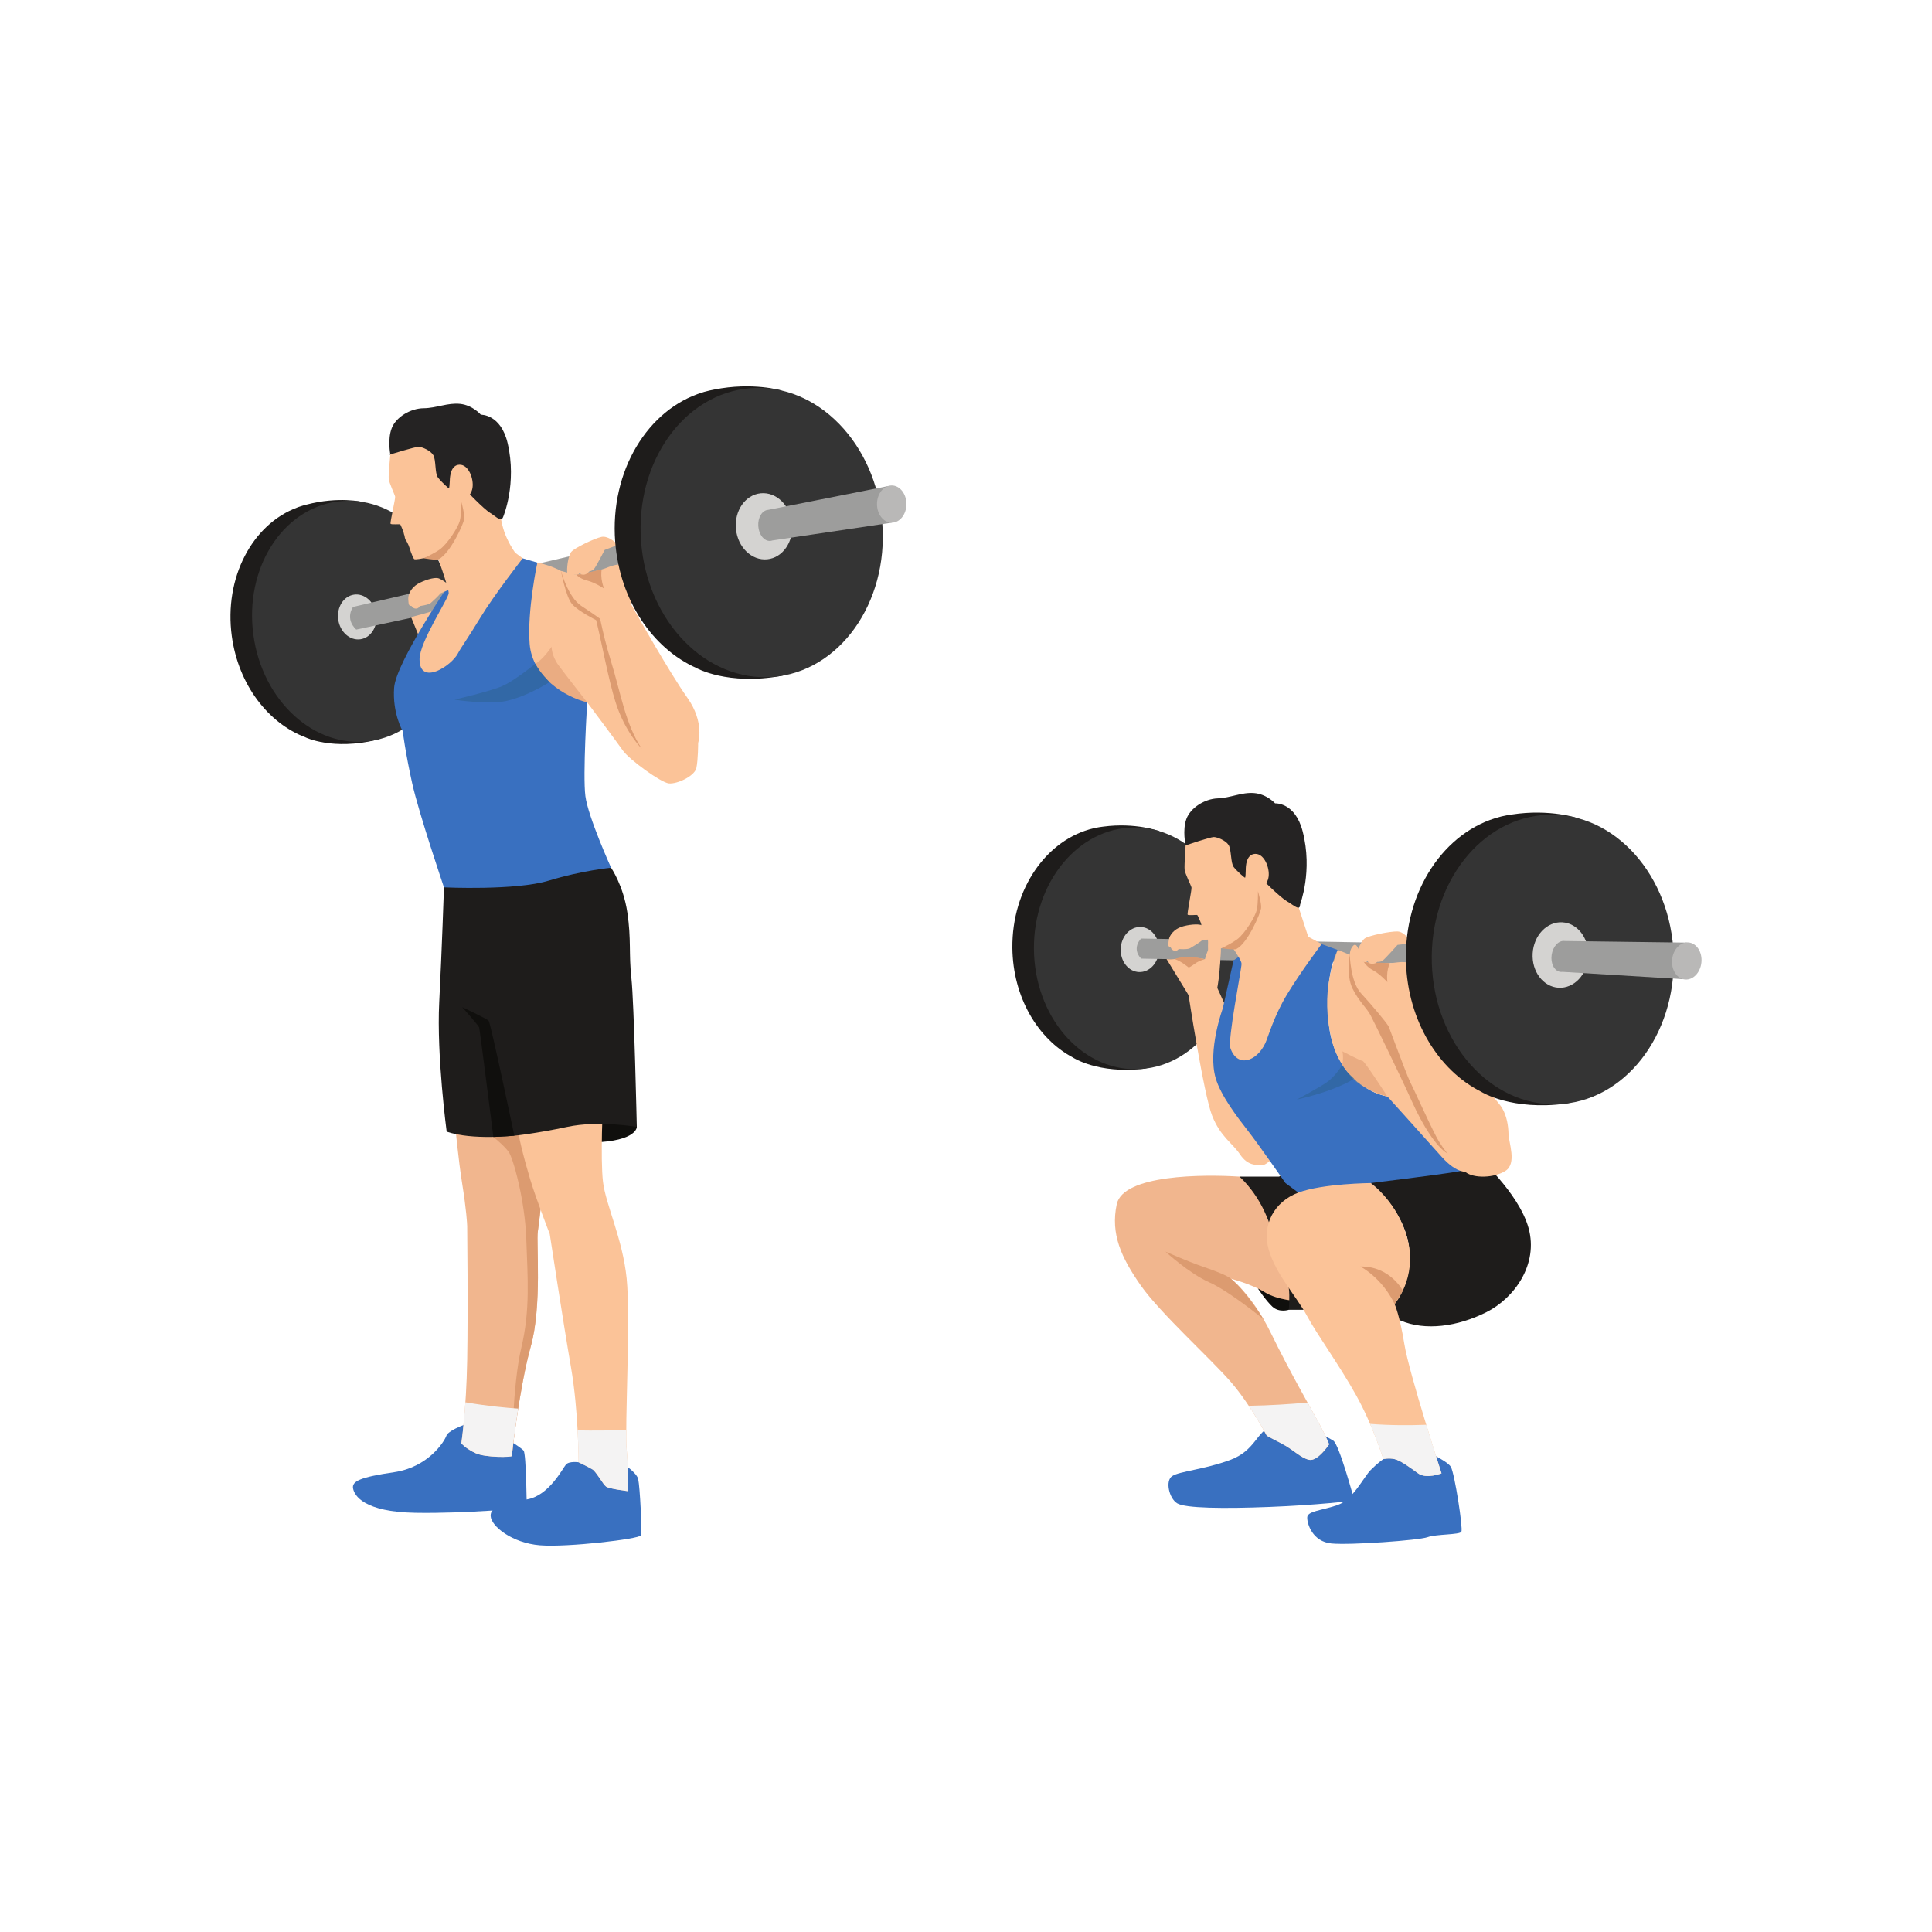
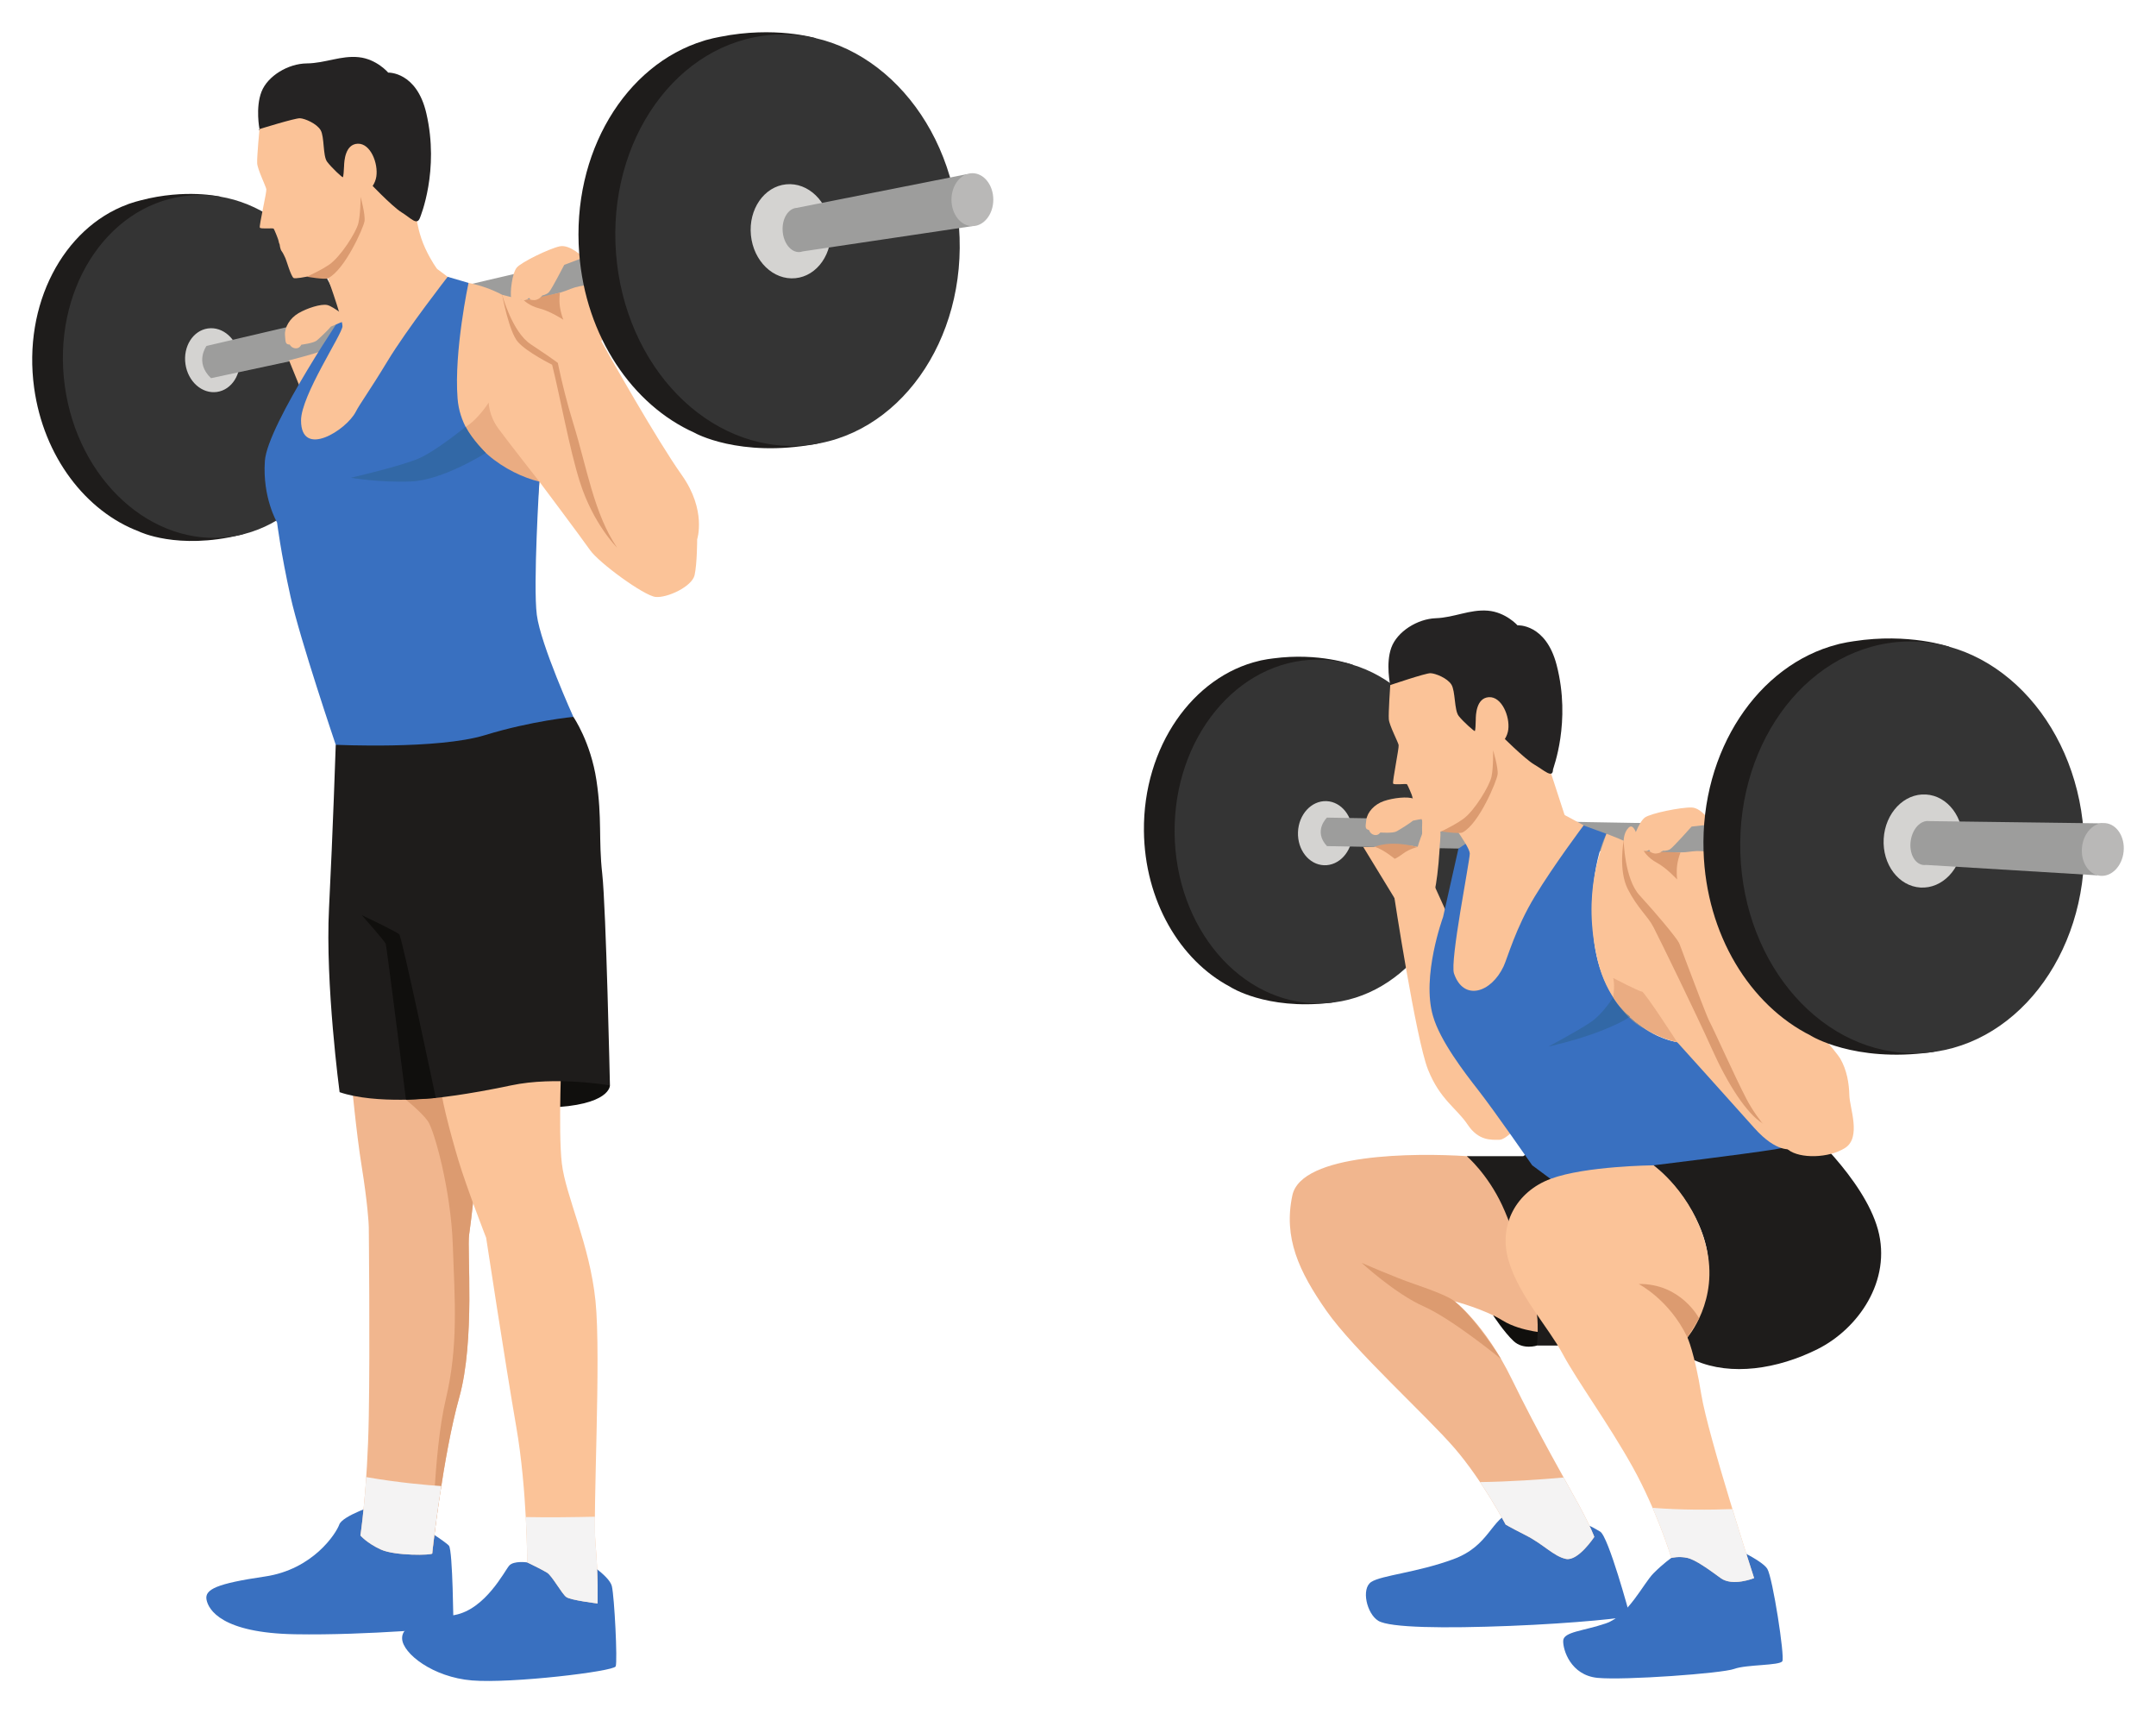
- <svg xmlns="http://www.w3.org/2000/svg" version="1.1" id="svg2" width="2666.667" height="2666.667" viewBox="0 0 2666.667 2666.667">
+ <svg xmlns="http://www.w3.org/2000/svg" version="1.1" id="svg2" width="2092.96" height="1662.738" viewBox="286.853 501.964 2092.96 1662.738">
  <defs id="defs6" />
  <g id="g10" transform="matrix(1.333333,0,0,-1.333333,0,2666.667)">
    <g id="g12" transform="scale(0.1)">
      <path d="m 6386.67,4890.6 c 0,0 200.8,-121.4 219.48,-200.8 18.67,-79.4 42.02,-546.3 28.02,-583.7 -14.01,-37.4 -761.15,-126.1 -1045.99,-102.7 -284.85,23.3 -504.32,196.1 -508.99,303.5 -4.67,107.4 158.77,130.7 382.91,172.8 224.14,42 363.73,322.2 396.66,359.5 32.94,37.4 131,23.4 131,23.4 0,0 144.76,51.3 200.8,65.3 56.03,14.1 196.11,-37.3 196.11,-37.3" style="fill:#3970c0;fill-opacity:1;fill-rule:nonzero;stroke:none" id="path16" />
      <path d="m 5195.93,5138.1 c 0,0 196.13,-121.4 224.14,-154.1 28.02,-32.7 32.69,-593.1 32.69,-593.1 0,0 -621.06,-60.7 -1153.38,-51.3 -532.34,9.3 -630.4,177.4 -644.41,252.1 -14.01,74.8 74.71,116.8 424.93,168.1 350.22,51.4 518.33,312.9 541.67,378.3 23.35,65.4 270.84,144.7 270.84,144.7 l 303.52,-144.7" style="fill:#3970c0;fill-opacity:1;fill-rule:nonzero;stroke:none" id="path18" />
      <path d="m 6592.14,8334.4 c 0,0 4.67,-147.1 -452.95,-161.1 -457.62,-14 -18.68,513.7 42.03,471.6 60.7,-42 410.92,-310.5 410.92,-310.5" style="fill:#100f0d;fill-opacity:1;fill-rule:nonzero;stroke:none" id="path20" />
      <path d="m 4710.3,8350.8 c 4.67,-14.1 32.68,-345.6 74.71,-607.1 42.03,-261.5 51.37,-415.6 51.37,-438.9 0,-23.4 9.33,-849.9 0,-1382.2 -9.34,-532.4 -60.97,-863.9 -60.97,-863.9 0,0 46.96,-56 149.69,-102.7 102.73,-46.7 373.56,-42.1 373.56,-28.1 0,14.1 79.39,719.2 196.13,1134.8 116.73,415.6 55.95,1078.6 72.33,1186 16.39,107.4 53.74,462.3 53.74,462.3 0,0 -112.07,910.6 -182.11,933.9 -70.04,23.4 -728.45,-294.1 -728.45,-294.1" style="fill:#f1b68e;fill-opacity:1;fill-rule:nonzero;stroke:none" id="path22" />
      <path d="m 5448.09,7174 c -14.01,401.6 -135.42,835.9 -182.11,901.3 -46.7,65.3 -158.77,154.9 -158.77,154.9 l -82.55,265.9 c 180.09,80.1 377.47,161 414.09,148.8 70.04,-23.3 182.11,-933.9 182.11,-933.9 0,0 -37.35,-354.9 -53.74,-462.3 -16.38,-107.4 44.4,-770.4 -72.33,-1186 -116.74,-415.6 -196.13,-1120.7 -196.13,-1134.8 0,0 4.67,728.5 98.06,1120.8 93.4,392.2 65.38,723.7 51.37,1125.3" style="fill:#dc9b70;fill-opacity:1;fill-rule:nonzero;stroke:none" id="path24" />
      <path d="m 5298.66,4927.9 c 0,-1 -1.84,-2.1 -4.98,-3 l 4.98,3" style="fill:#df8259;fill-opacity:1;fill-rule:nonzero;stroke:none" id="path26" />
      <path d="m 6241.92,8602.9 c 0,0 -28.02,-597.7 0,-835.8 28.02,-238.2 203.13,-588.4 245.16,-1001.7 42.02,-413.2 -21.02,-1538.6 0,-1767.4 21.01,-228.8 14.79,-434.3 14.79,-434.3 0,0 -194.58,23.4 -227.27,46.7 -32.68,23.4 -102.72,154.1 -140.08,177.5 -37.36,23.3 -144.76,74.7 -144.76,74.7 0,0 0,527.6 -79.38,985.3 -79.38,457.6 -219.47,1377.5 -219.47,1377.5 0,0 -140.09,359.5 -200.79,560.3 -60.71,200.8 -144.76,523 -126.08,551 18.67,28.1 350.22,308.2 466.96,308.2 116.73,0 410.92,-42 410.92,-42" style="fill:#fbc398;fill-opacity:1;fill-rule:nonzero;stroke:none" id="path28" />
      <path d="m 3078.66,14747.1 c 3.59,1.4 7.07,3 10.71,4.2 2.75,1 5.47,1.8 8.22,2.7 25.35,8.7 51.19,16.3 77.49,22.8 328.75,86.6 580.23,26.9 580.23,26.9 0,0 29.63,-48.4 70.26,-114.4 329.63,-176.2 584,-542.9 645.48,-993.1 64.4,-471.6 -99.58,-911.6 -394.73,-1165.4 -40.17,-101.3 -96.73,-170.1 -174.64,-189.2 -458.31,-111.8 -736.74,24.3 -736.74,24.3 l -0.54,0.5 c -386.29,145.2 -695.93,543.8 -764.64,1046.9 -82.87,606.8 212.51,1161.1 678.9,1333.8" style="fill:#1e1c1b;fill-opacity:1;fill-rule:nonzero;stroke:none" id="path30" />
      <path d="m 2623.11,13426.6 c 93.5,-684.7 632.97,-1176.4 1204.94,-1098.3 571.97,78.1 959.86,696.5 866.36,1381.1 -93.5,684.7 -632.97,1176.4 -1204.94,1098.3 -571.97,-78.1 -959.86,-696.5 -866.36,-1381.1" style="fill:#343434;fill-opacity:1;fill-rule:nonzero;stroke:none" id="path32" />
      <path d="m 3501.6,13585.3 c 18.24,-127.6 120.99,-218.6 229.49,-203 108.5,15.5 181.67,131.5 163.43,259.2 -18.24,127.6 -120.99,218.5 -229.49,203 -108.51,-15.5 -181.68,-131.6 -163.43,-259.2" style="fill:#d4d3d1;fill-opacity:1;fill-rule:nonzero;stroke:none" id="path34" />
      <path d="M 7951.74,14722.1 3654.97,13717.3 c 0,0 -88.72,-119.1 32.69,-234.7 l 4285.36,918 -21.28,321.5" style="fill:#9d9d9c;fill-opacity:1;fill-rule:nonzero;stroke:none" id="path36" />
      <path d="m 6059.8,12516 18.68,213.3 c 0,0 303.53,-404.7 368.9,-498.1 65.37,-93.4 392.25,-331.6 476.3,-340.9 84.05,-9.3 266.16,74.7 284.85,158.8 18.67,84 18.67,260.3 18.67,260.3 0,0 70.05,211.3 -112.07,468.1 -182.11,256.9 -528.57,869.7 -626.63,1047.2 -98.06,177.4 -87.82,190.3 -87.82,190.3 l -340.88,4.6 c 0,0 -121.4,18.7 -191.45,32.7 0,0 -112.82,85 -305.86,123.8 0,0 -235.81,-590.7 -249.82,-628.1 -14.01,-37.3 22.86,-938.6 22.86,-938.6 0,0 411.41,-322.2 434.76,-308.2 23.35,14 168.11,93.4 168.11,93.4 l 121.4,121.4" style="fill:#fbc398;fill-opacity:1;fill-rule:nonzero;stroke:none" id="path38" />
      <path d="m 4588.54,13440.1 c 0,0 29.96,78.5 38.48,91.9 8.51,13.4 147.21,113.1 185.23,135.9 38.01,22.8 74.77,65.1 61.26,99.6 l -193.23,-48.6 c 0,0 -97.12,-3.3 -165.44,-31.1 -68.33,-27.7 -259.14,-75.7 -259.14,-75.7 l 99.52,-244.4 c 0,0 176.89,-132.5 196.96,-93.6 20.08,38.9 36.36,166 36.36,166" style="fill:#fbc398;fill-opacity:1;fill-rule:nonzero;stroke:none" id="path40" />
      <path d="m 6325.97,11017.1 c 0,0 126.08,-182.1 168.11,-462.3 42.02,-280.2 14.01,-427.3 42.02,-679.4 28.02,-252.2 56.04,-1541 56.04,-1541 0,0 -392.25,70.1 -721.45,0 -329.21,-70 -546.34,-91 -546.34,-91 0,0 -434.28,-49.1 -700.44,42 0,0 -105.07,785.3 -77.05,1338.2 28.02,553 49.03,1190.4 49.03,1190.4 0,0 553.35,287.1 665.42,329.2 112.07,42 1064.66,-126.1 1064.66,-126.1" style="fill:#1e1c1b;fill-opacity:1;fill-rule:nonzero;stroke:none" id="path42" />
      <path d="m 5830.99,12404 c 0,0 -275.5,233.4 -336.21,284.8 -60.7,51.4 -77.25,388.8 21.26,427.4 98.51,38.6 193.54,189 193.54,189 0,0 0,-93.4 70.05,-189 70.04,-95.6 298.85,-386.9 298.85,-386.9 l -18.68,-213.3 -228.81,-112" style="fill:#eaac82;fill-opacity:1;fill-rule:nonzero;stroke:none" id="path44" />
      <path d="m 5410.73,14220.4 151.77,-44.3 c 0,0 -106.52,-497.9 -79.67,-841.1 26.85,-343.2 364.51,-549.7 595.66,-605.7 0,0 -46.7,-752.6 -18.69,-969.7 28.02,-217.2 266.17,-742.5 266.17,-742.5 0,0 -301.18,-28 -644.4,-133.1 -343.22,-105.1 -1085.68,-70 -1085.68,-70 0,0 -259.16,763.4 -329.21,1078.6 -70.04,315.2 -98.06,539.4 -98.06,539.4 0,0 -107.39,182.1 -88.72,448.3 18.68,266.1 602.59,1120.6 602.59,1120.6 0,0 263.62,154.2 305.64,161.2 42.03,7 422.6,58.3 422.6,58.3" style="fill:#3970c0;fill-opacity:1;fill-rule:nonzero;stroke:none" id="path46" />
      <path d="m 4691.11,13912.6 c 0,0 -112.45,93.1 -157.59,102.5 -45.14,9.5 -145.83,-22.6 -208.76,-59.4 -62.93,-36.8 -102.26,-102.9 -98.45,-159.4 3.81,-56.6 4.01,-67.4 34.57,-69.2 0,0 11.86,-25.4 42.5,-27.3 30.65,-1.9 41.67,26.4 41.67,26.4 0,0 89.99,11 113.53,31.2 23.55,20.2 80.25,73.8 102.29,100.9 l 130.24,54.3" style="fill:#fbc398;fill-opacity:1;fill-rule:nonzero;stroke:none" id="path48" />
      <path d="m 5187.36,14625.1 c 0,0 14.41,-98.8 59.94,-196.9 45.53,-98 86.77,-150.6 86.77,-150.6 l 76.66,-57.2 c 0,0 -296.52,-380.5 -436.6,-611.7 -140.09,-231.1 -200.8,-309.2 -232.71,-371.2 -68.48,-133.1 -397.54,-341.7 -398.25,-63.1 -0.46,182.2 301.75,630.4 301.75,686.5 0,56 -129.22,414.4 -129.22,414.4 l 227.28,818.3 h 199.63 c 0,0 115.57,-343.2 129.58,-336.2 14.01,7 73.54,-70 73.54,-70 l 41.63,-62.3" style="fill:#fbc398;fill-opacity:1;fill-rule:nonzero;stroke:none" id="path50" />
      <path d="m 4785.01,9574.2 c 0,0 252.16,-119.1 273.17,-140.1 21.01,-21 266.17,-1190.7 266.17,-1190.7 l -217.14,-13.2 c 0,0 -140.09,1112.8 -147.09,1133.9 -7,21 -175.11,210.1 -175.11,210.1" style="fill:#100f0d;fill-opacity:1;fill-rule:nonzero;stroke:none" id="path52" />
      <path d="m 5541.26,13128.5 c 0,0 -212.09,-173.5 -339.41,-229.6 -127.33,-56 -496.22,-141.2 -496.22,-141.2 0,0 205.46,-36.2 438.94,-26.9 233.48,9.4 543.79,207.7 543.79,207.7 0,0 -95.51,94.3 -147.1,190" style="fill:#3268a6;fill-opacity:1;fill-rule:nonzero;stroke:none" id="path54" />
      <path d="m 6482.8,5195.1 c -0.5,-87.7 0.55,-156.6 4.27,-197.1 21.02,-228.8 14.8,-434.3 14.8,-434.3 0,0 -194.58,23.4 -227.27,46.7 -32.68,23.4 -102.72,154.1 -140.08,177.5 -37.36,23.3 -144.76,74.7 -144.76,74.7 0,0 -0.02,136.1 -10.41,330 158.79,-3.3 348.84,-0.9 503.45,2.5" style="fill:#f4f3f3;fill-opacity:1;fill-rule:nonzero;stroke:none" id="path56" />
      <path d="m 5364.22,5418.2 c -41.32,-264 -65.56,-482.5 -65.56,-490.3 0,-14 -270.83,-18.6 -373.56,28.1 -102.73,46.7 -149.69,102.7 -149.69,102.7 0,0 24.22,155.6 42.49,424.8 235.29,-40.7 436.69,-58.1 546.32,-65.3" style="fill:#f4f3f3;fill-opacity:1;fill-rule:nonzero;stroke:none" id="path58" />
      <path d="m 6170.74,13582.1 -12.94,49.3 c 4.25,-15.5 8.56,-31.9 12.94,-49.3 z m -363.36,507.4 c 0,0 49.49,-268.5 114.86,-343.3 65.33,-74.7 248.65,-165.6 248.88,-165.7 57.47,-228.9 126.21,-613.2 201.55,-851.2 98.06,-309.7 270.84,-479.4 270.84,-479.4 -168.11,247.5 -219.48,583.7 -317.54,901.2 -98.06,317.5 -135.42,569.7 -144.75,593 -9.34,23.4 -169.04,283.1 -169.04,283.1 l -78.12,13 c 0,0 122.89,-163 188.27,-303.1 11,-23.5 22.62,-59.2 34.78,-103.2 l -132.32,201.3 -154.2,185.6 -63.21,68.7" style="fill:#dc9b70;fill-opacity:1;fill-rule:nonzero;stroke:none" id="path60" />
      <path d="m 6543.53,13778.2 c 13.73,-50.6 5.67,33.9 -14.05,193.1 -4.61,37.3 -11.73,88.6 -38.29,192.8 0,0 -107.23,-0.3 -182.63,-30.7 -75.39,-30.3 -78.96,-27.2 -150.97,-47.6 -81.15,-23.1 -191.34,-36.4 -191.34,-36.4 l -158.87,40.1 c 0,0 73.15,-272.1 209.32,-360.9 150.12,-97.9 322.11,-222.4 363.06,-263 40.95,-40.6 -26.53,91.5 22.34,112.2 48.88,20.7 141.43,200.4 141.43,200.4" style="fill:#fbc398;fill-opacity:1;fill-rule:nonzero;stroke:none" id="path62" />
      <path d="m 6399.51,14360.6 -140.04,-53.3 c 0,0 -92.06,-178.5 -110.96,-198.3 -18.9,-19.8 -48.19,-23.8 -48.19,-23.8 0,0 -24.65,-34.5 -58.91,-33.8 -34.27,0.7 -39.43,16.4 -39.43,16.4 0,0 -18.94,-30.2 -60.7,-14.4 0,0 -59.16,-29.3 -68.15,10.6 -9,39.9 6.23,183.1 40.89,223.7 34.67,40.6 236.84,138.1 312.19,154.5 75.33,16.4 173.3,-81.6 173.3,-81.6" style="fill:#fbc398;fill-opacity:1;fill-rule:nonzero;stroke:none" id="path64" />
      <path d="m 5966.25,14049.4 c 0,0 36.84,-40.5 114.01,-59.7 77.18,-19.2 172.61,-81.6 172.61,-81.6 0,0 -19.19,46.9 -25.67,100.6 -6.47,53.8 0.88,96.1 0.88,96.1 l -134.4,-29.5 c 0,0 -13.58,-14.1 -36.03,-21.7 -22.44,-7.7 -50.31,2.4 -50.31,2.4 l -41.09,-6.6" style="fill:#dc9b70;fill-opacity:1;fill-rule:nonzero;stroke:none" id="path66" />
      <path d="m 7275.12,15938.4 c 4.39,1.4 8.68,3.1 13.11,4.3 3.36,0.9 6.66,1.7 10.02,2.6 30.94,8.6 62.38,15.9 94.29,21.7 399.32,80.3 695.83,-9 695.83,-9 0,0 32,-60 75.89,-141.8 381.68,-234.1 659.81,-690.8 701.33,-1233.6 43.48,-568.5 -183.9,-1083.1 -554.93,-1365.7 -55.23,-118.2 -127.77,-196.5 -222.29,-213.7 -556.06,-101.3 -879.36,81.3 -879.36,81.3 l -0.61,0.7 c -451.65,201.1 -793.62,699.8 -840.02,1306.4 -55.96,731.5 336.7,1373.5 906.74,1546.8" style="fill:#1e1c1b;fill-opacity:1;fill-rule:nonzero;stroke:none" id="path68" />
      <path d="m 6636.44,14391.6 c 63.14,-825.5 673.34,-1451.8 1362.92,-1399.1 689.59,52.7 1197.42,764.6 1134.29,1590.1 -63.14,825.4 -673.34,1451.8 -1362.93,1399 -689.58,-52.7 -1197.42,-764.6 -1134.28,-1590" style="fill:#343434;fill-opacity:1;fill-rule:nonzero;stroke:none" id="path70" />
      <path d="m 7618.56,14523.5 c 18.47,-188.7 163.38,-328.9 323.68,-313.2 160.29,15.6 275.27,181.3 256.8,370 -18.46,188.7 -163.38,329 -323.67,313.3 -160.3,-15.7 -275.27,-181.4 -256.81,-370.1" style="fill:#d4d3d1;fill-opacity:1;fill-rule:nonzero;stroke:none" id="path72" />
      <path d="m 7951.74,14722.1 1239.03,245.4 21,-301.1 19.27,-77.1 -1235.83,-184.1 v 0 c -7.1,-2.5 -14.52,-4.1 -22.19,-4.6 -62.25,-4.2 -117.47,64.5 -123.35,153.2 -5.88,88.8 39.82,164.1 102.07,168.3" style="fill:#9d9d9c;fill-opacity:1;fill-rule:nonzero;stroke:none" id="path74" />
      <path d="m 9078.69,14781.9 c 0,-106.3 68.21,-192.6 152.35,-192.6 84.14,0 152.34,86.3 152.34,192.6 0,106.4 -68.2,192.7 -152.34,192.7 -84.14,0 -152.35,-86.3 -152.35,-192.7" style="fill:#b9b8b7;fill-opacity:1;fill-rule:nonzero;stroke:none" id="path76" />
      <path d="m 4040.63,15295.6 c 0,0 -30.5,156.2 14.67,272 45.18,115.7 195.04,204.8 329.36,206.1 134.32,1.3 248.88,59 379.35,45.2 130.47,-13.9 213.85,-112.2 213.85,-112.2 0,0 206.97,8.5 277.55,-296.1 96.7,-417.3 -43.31,-752.2 -46.12,-759.9 -22.09,-60.4 -64.54,-3.7 -134.68,39.3 -70.14,43.1 -246.73,229.6 -246.73,229.6 0,0 -319.65,-115.7 -330.81,-102.4 -11.16,13.3 -387.58,423.9 -387.58,423.9 l -60.32,42.1 c 0,0 -5.39,2.2 -13.49,7 3.16,3.4 4.95,5.4 4.95,5.4" style="fill:#252323;fill-opacity:1;fill-rule:nonzero;stroke:none" id="path78" />
      <path d="m 4040.63,15295.6 c 0,0 -19.42,-203.4 -16.85,-248.6 2.57,-45.2 63.5,-168 66.74,-189.3 3.24,-21.2 -54.13,-267 -47.26,-279.3 6.86,-12.1 95.58,-1.2 100.68,-7.6 5.11,-6.4 36.06,-82.7 36.21,-91 0.16,-8.3 7.26,-24 7.26,-24 0,0 3.32,-34.7 14.83,-49 11.51,-14.4 22.27,-42.1 27.74,-52.4 5.48,-10.2 39.23,-129.7 59.04,-142.7 19.82,-13.1 270.35,45.2 306.53,67.2 36.17,22.1 202.01,297.5 209.62,345.8 7.6,48.4 -28.17,177.2 -28.17,177.2 0,0 98.96,50.5 114.18,147.2 15.21,96.6 -41.69,242.8 -134.51,240.1 -92.8,-2.6 -99.22,-128.3 -100.17,-161.9 -0.95,-33.7 -5.07,-77.7 -8.56,-82 -3.48,-4.2 -83.07,70.1 -115.02,112.8 -31.95,42.7 -18.42,181.7 -47.33,230.1 -28.91,48.3 -114.38,84.4 -149.88,86.3 -35.5,2 -295.08,-78.9 -295.08,-78.9" style="fill:#fbc398;fill-opacity:1;fill-rule:nonzero;stroke:none" id="path80" />
      <path d="m 4548.34,14309.1 c -45.81,-31.9 -112.32,-64.6 -163.68,-87.8 0,0 130.43,-23.2 154.28,-11.5 122.32,59.6 258.62,366.6 266.23,414.9 7.6,48.4 -28.17,177.2 -28.17,177.2 0,0 -0.75,-128.8 -16.97,-193.2 -16.23,-64.4 -127.14,-240.7 -211.69,-299.6" style="fill:#dc9b70;fill-opacity:1;fill-rule:nonzero;stroke:none" id="path82" />
      <path d="m 14726.5,4993.3 c 0,0 252.9,-112 292.2,-177.4 39.4,-65.4 128.1,-639.8 109.4,-672.4 -18.7,-32.7 -261.5,-23.4 -350.2,-56.1 -88.7,-32.7 -798.5,-84 -994.6,-65.3 -196.2,18.6 -253.8,205.4 -250.7,270.8 3.2,65.4 147.9,70 311.4,126.1 163.4,56 271.6,289.5 345.9,364.2 74.3,74.7 130.4,112.1 130.4,112.1 0,0 121.4,168.1 144.7,168.1 23.4,0 261.5,-70.1 261.5,-70.1" style="fill:#3970c0;fill-opacity:1;fill-rule:nonzero;stroke:none" id="path84" />
      <path d="m 13675.9,5152.1 c 0,0 65.3,-28 126,-65.4 60.7,-37.3 212.6,-597.7 216,-611.7 3.5,-14 -398.1,-56 -874.4,-74.7 -476.3,-18.7 -873.2,-14 -957.2,37.3 -84.1,51.4 -126.1,233.5 -51.4,282.6 74.7,49 331.5,67.7 597.7,165.7 266.2,98.1 270.8,294.2 434.3,350.2 163.4,56.1 509,-84 509,-84" style="fill:#3970c0;fill-opacity:1;fill-rule:nonzero;stroke:none" id="path86" />
      <path d="m 13341.7,6440.9 c 0,0 -100.1,-32.7 -170.2,32.7 -70,65.4 -149,187.2 -149,187.2 l 90.8,64.9 291.7,23.4 c 0,0 186.8,26.8 108.4,-95.7 -78.4,-122.6 -171.7,-212.5 -171.7,-212.5" style="fill:#100f0d;fill-opacity:1;fill-rule:nonzero;stroke:none" id="path88" />
      <path d="m 13435,6530.8 c 0,0 -207.4,8.2 -342.8,92.2 -135.5,84.1 -350.3,140.1 -350.3,140.1 0,0 219.5,-163.4 415.6,-565 196.2,-401.6 401.6,-756.5 490.3,-919.9 88.8,-163.5 111.3,-229.9 111.3,-229.9 0,0 -117.9,-179 -206.6,-160.3 -88.7,18.6 -161.5,105.3 -289.9,170.7 -128.4,65.4 -149.3,79.4 -149.3,79.4 0,0 -165.9,317.5 -371.4,555.7 -205.4,238.1 -733.1,713.4 -933.9,1001.1 -200.8,287.7 -312.8,530.5 -247.5,838.7 65.4,308.2 898.4,310.4 1270.2,286 371.8,-24.5 583.7,-444.8 611.7,-542.9 28,-98 168.1,-471.6 168.1,-471.6 L 13435,6530.8" style="fill:#f1b68e;fill-opacity:1;fill-rule:nonzero;stroke:none" id="path90" />
      <path d="m 13241.6,7819.6 h -410.9 c 0,0 149.4,-127.3 256.8,-356.1 107.4,-228.8 242.2,-707 254.2,-797.1 12,-90.1 0,-225.5 0,-225.5 h 264.1 l 177.5,574.4 -126.1,602.3 c 0,0 -196.1,317.6 -214.8,322.2 -18.7,4.7 -200.8,-120.2 -200.8,-120.2" style="fill:#1e1c1b;fill-opacity:1;fill-rule:nonzero;stroke:none" id="path92" />
      <path d="m 11321,11425.4 c 3.7,0.9 7.4,2.1 11.1,2.8 2.9,0.6 5.7,1 8.5,1.6 26.3,5.5 52.9,9.8 79.8,12.9 337,44.7 579,-46.2 579,-46.2 0,0 23.3,-51.7 55.3,-122.3 304.9,-216.1 511.3,-611.9 515.7,-1066.3 4.7,-475.9 -213.2,-891.8 -537.9,-1106.6 -52.5,-95.4 -117.3,-156.6 -197,-165.7 -468.7,-53.5 -727.8,116.5 -727.8,116.5 l -0.5,0.6 c -365,192.6 -622.2,626.9 -627.2,1134.6 -6,612.4 356.6,1125.3 841,1238.1" style="fill:#1e1c1b;fill-opacity:1;fill-rule:nonzero;stroke:none" id="path94" />
      <path d="m 10703.3,10172.4 c 6.8,-690.9 480.3,-1246.4 1057.5,-1240.8 577.3,5.7 1039.7,570.5 1032.9,1261.5 -6.8,690.9 -480.3,1246.5 -1057.5,1240.8 -577.3,-5.7 -1039.7,-570.5 -1032.9,-1261.5" style="fill:#343434;fill-opacity:1;fill-rule:nonzero;stroke:none" id="path96" />
      <path d="m 12559.8,9721.3 c 0,0 19.1,98.8 32.1,154.9 13,56 40.7,188.4 47.7,222.8 l -404.2,-30.6 c 0,0 60.6,-321.4 72.3,-328.4 11.6,-7.1 176.5,-56.1 176.5,-56.1 l 75.6,37.4" style="fill:#e8946e;fill-opacity:1;fill-rule:nonzero;stroke:none" id="path98" />
      <path d="m 12467.7,9847.7 c 0,0 125,-296.5 110.2,-179 -2,15.8 35.9,77.6 55.1,390.6 6.3,104 -39.7,240.5 -57.4,273.1 l -51.8,-196.7 c 0,0 -88.2,-35.8 -160.2,-51.5 -83.6,-18.2 -287.3,-12.8 -287.3,-12.8 l 236.5,-387.5 c 0,0 124.6,-46.7 139.7,-5.5 15,41.1 15.2,169.3 15.2,169.3" style="fill:#fbc398;fill-opacity:1;fill-rule:nonzero;stroke:none" id="path100" />
      <path d="m 12140.4,10038.2 c 0,0 46.2,-120.6 95,-215.4 48.8,-94.7 73.2,10.9 100.2,52.4 27.1,41.5 84.1,157.4 84.1,157.4 l -56.8,121.6 c 0,0 -154.5,-31.3 -164.5,-34.6 -10,-3.4 -58,-81.4 -58,-81.4" style="fill:#fbc398;fill-opacity:1;fill-rule:nonzero;stroke:none" id="path102" />
      <path d="m 13236,8077.9 c 0,0 -110.8,-139.4 -169.2,-139.2 -58.4,0.1 -150.4,-8.7 -230,110.7 -79.6,119.3 -200.8,180.5 -288.5,400.3 -87.8,219.9 -248.5,1275.9 -248.5,1275.9 0,0 -40.7,151.6 -33.4,207.6 l 294.9,-71 353.9,-780.3 585.2,-729.6 -264.4,-274.4" style="fill:#fbc398;fill-opacity:1;fill-rule:nonzero;stroke:none" id="path104" />
      <path d="m 11601.6,10178.1 c -4.8,-128.9 80.1,-236.7 189.6,-240.8 109.5,-4.1 202.2,97 207.1,225.8 4.8,128.9 -80,236.7 -189.6,240.8 -109.5,4.1 -202.2,-97 -207.1,-225.8" style="fill:#d4d3d1;fill-opacity:1;fill-rule:nonzero;stroke:none" id="path106" />
      <path d="m 12698.4,10240.3 c 0,0 -25.2,70.5 -58.9,78.9 -33.6,8.4 -33.6,8.4 -33.6,8.4 0,0 -35.8,23.2 -69.4,27.4 -33.7,4.2 -56.8,-8.4 -56.8,-8.4 0,0 -46.3,16.4 -90.5,9.2 -44.1,-7.1 -33.6,-0.8 -44.1,-7.1 -10.5,-6.3 -37.9,0.8 -79.9,-20.6 -42.1,-21.5 -69.5,-82.9 -69.5,-82.9 l 502.7,-4.9" style="fill:#e28b65;fill-opacity:1;fill-rule:nonzero;stroke:none" id="path108" />
      <path d="m 14616.2,10235.6 -2803.5,48.4 c 0,0 -102.7,-97.6 0,-207.6 l 2843.8,-53.8 70,92.8 -110.3,120.2" style="fill:#9d9d9c;fill-opacity:1;fill-rule:nonzero;stroke:none" id="path110" />
      <path d="m 12614,8827.1 c 0.4,-1.5 -0.5,1.4 0,0" style="fill:#e41d25;fill-opacity:1;fill-rule:nonzero;stroke:none" id="path112" />
      <path d="m 12658.1,9560.6 111.7,497.7 141,95 -22.9,-54.3 28,-38 -10.5,192 42,-62.9 154.1,-13.5 507.6,76.4 238.4,-86.9 c 0,0 -140.1,-248.7 -92.8,-753 47.2,-504.3 397.5,-728.5 607.6,-763.5 210.1,-35 567.3,-357.2 574.3,-385.2 7.1,-28 259.2,-392.3 259.2,-392.3 0,0 -308.2,-28 -651.4,-175.1 -343.2,-147.1 -1016.1,-108.1 -1016.1,-108.1 L 13307,7753 c 0,0 -275.5,397 -392.3,546.4 -98.8,126.5 -277.8,358.1 -329.8,539.3 -85.9,289.6 73.2,721.9 73.2,721.9" style="fill:#3970c0;fill-opacity:1;fill-rule:nonzero;stroke:none" id="path114" />
      <path d="m 15272.9,8049.7 c 0,0 448.2,-390 551,-763.6 102.7,-373.6 -144.8,-723.8 -439,-870.9 -294.2,-147.1 -630.4,-196.1 -889.5,-84 l -133.1,42 c 0,0 189.1,273.2 224.1,588.4 35,315.1 -218.7,651.4 -396.5,791.4 0,0 648.7,79 886.8,116.6 238.2,37.5 196.2,180.1 196.2,180.1" style="fill:#1e1c1b;fill-opacity:1;fill-rule:nonzero;stroke:none" id="path116" />
      <path d="m 13386.4,10609.3 c 0,0 21.3,-109.2 66.8,-207.2 45.6,-98.1 33.9,-69.4 33.9,-69.4 l 194.8,-104.6 c 0,0 -216.2,-287.3 -356.3,-518.5 -140.1,-231.1 -197.7,-445.9 -227.3,-509 -90.9,-193 -291.2,-255 -360.8,-51.3 -30.8,90.1 115,817.3 115,873.3 0,56 -203.8,318.9 -203.8,318.9 l 300.2,726 h 199.7 c 0,0 115.5,-343.2 129.5,-336.2 14,7 73.6,-70.1 73.6,-70.1 l 34.7,-51.9" style="fill:#fbc398;fill-opacity:1;fill-rule:nonzero;stroke:none" id="path118" />
      <path d="m 13847.5,10166.1 c 0,0 155.2,-54.9 272,-125 l 494.9,-810.1 581.4,-1358.9 c 0,0 -105.1,-35 -273.2,154.1 -168.1,189.1 -560.3,623.4 -560.3,623.4 0,0 -451.9,78.9 -576.2,585.8 -124.3,506.9 32.2,836.1 61.4,930.7" style="fill:#fbc398;fill-opacity:1;fill-rule:nonzero;stroke:none" id="path120" />
      <path d="m 13973,10115.4 c 0,0 -40.3,-213.1 29.7,-351.5 70.1,-138.3 145.6,-196.5 187.2,-277.2 41.6,-80.6 311.3,-631.6 426.3,-888.5 115,-256.8 253.6,-470 366.4,-538.5 112.8,-68.5 173.5,230.3 98.8,403.1 -74.7,172.8 -681.8,1396.2 -681.8,1396.2 l -303.3,192.2 -123.3,64.2" style="fill:#dc9b70;fill-opacity:1;fill-rule:nonzero;stroke:none" id="path122" />
      <path d="m 14278.2,9635.7 c 0,0 288.3,-778.8 319.4,-835.8 31.1,-56.9 184.9,-402.3 269.1,-563.5 84.2,-161.2 220.3,-305.2 304.9,-370.6 84.6,-65.4 294.9,-62 413.8,14 118.9,76.1 32.8,292.3 30.7,381.1 -2.2,88.8 -17.6,184.2 -66.6,269.6 -49,85.5 -834.1,966.8 -937.6,1105.2 h -333.7" style="fill:#fbc398;fill-opacity:1;fill-rule:nonzero;stroke:none" id="path124" />
      <path d="m 14611.9,9635.7 c 0.8,-52.4 13.8,31.4 34.1,190.6 4.7,37.3 10.5,88.8 10.5,196.3 0,0 -104,26.2 -184.6,15.4 -80.5,-10.8 -83.2,-6.9 -158.1,-8.9 -84.3,-2.3 -194.3,12 -194.3,12 l -146.5,74.3 c 0,0 6.1,-278 116.1,-397.6 121.3,-131.9 257.2,-295.1 286.9,-344.5 29.6,-49.5 -3.1,95.2 49.3,103.2 52.5,7.9 186.6,159.2 186.6,159.2" style="fill:#fbc398;fill-opacity:1;fill-rule:nonzero;stroke:none" id="path126" />
      <path d="m 14616.2,10235.6 -148.9,-17 c 0,0 -133.3,-150.2 -156.5,-164.7 -23.2,-14.5 -52.6,-11.2 -52.6,-11.2 0,0 -32.4,-27.4 -65.4,-18.2 -33,9.1 -34.2,25.6 -34.2,25.6 0,0 -25.8,-24.6 -62.3,1.1 0,0 -64.6,-13.8 -63.5,27.1 1.2,40.9 51.3,175.8 94.9,206.6 43.6,30.8 263.6,75.3 340.7,72.6 77,-2.7 147.8,-121.9 147.8,-121.9" style="fill:#fbc398;fill-opacity:1;fill-rule:nonzero;stroke:none" id="path128" />
      <path d="m 12741.9,6763.1 c -39,32.1 -144.7,74.8 -294.1,126.1 -149.5,51.3 -382.9,154.1 -382.9,154.1 0,0 242.8,-224.2 452.9,-317.6 210.1,-93.3 562.7,-383.1 562.7,-383.1 0,0 -179.8,289.8 -338.6,420.5" style="fill:#dc9b70;fill-opacity:1;fill-rule:nonzero;stroke:none" id="path130" />
      <path d="m 12577.9,10289.1 c 0,0 -91.6,113.7 -133.9,132 -42.3,18.3 -147.4,7 -216.4,-16.5 -69.1,-23.4 -120.8,-80.3 -128.4,-136.5 -7.6,-56.2 -9.5,-66.7 20,-74.7 0,0 6.6,-27.2 36.2,-35.2 29.6,-8 46.1,17.5 46.1,17.5 0,0 90.4,-7.3 117.5,7.9 27.1,15.1 93.4,56.2 120.4,78.3 l 138.5,27.2" style="fill:#fbc398;fill-opacity:1;fill-rule:nonzero;stroke:none" id="path132" />
      <path d="m 12620.7,9984.1 c 0,0 27.9,162.1 15.1,234.5 -12.9,72.4 -43.8,178.2 -83,200.8 -39.1,22.6 -50.4,-154.2 -47.3,-248 0.5,-16.1 -14.9,-31 -42.2,-136.7 -27.2,-105.6 -21.7,-145.3 0,-133.6 21.8,11.6 157.4,83 157.4,83" style="fill:#fbc398;fill-opacity:1;fill-rule:nonzero;stroke:none" id="path134" />
      <path d="m 13896.2,8976.5 c 0,0 -71.1,-116.8 -157.4,-177.5 -86.3,-60.7 -315.1,-182.1 -315.1,-182.1 0,0 200.8,44 373.6,110.7 172.7,66.8 220.6,107.4 220.6,107.4 0,0 -97.4,76.2 -121.7,141.5" style="fill:#3268a6;fill-opacity:1;fill-rule:nonzero;stroke:none" id="path136" />
      <path d="m 14277.1,8674.4 c -19.3,6.5 -40.3,14.1 -61.1,22.9 -38.6,18.3 -78.2,41.5 -117.4,70.1 66.4,-46.3 130.2,-75.4 178.5,-93" style="fill:#edc9b0;fill-opacity:1;fill-rule:nonzero;stroke:none" id="path138" />
      <path d="m 14216,8697.3 c -33.5,14.1 -66.6,31 -91.9,50.4 -41.1,18.3 -79.7,49 -113,82.2 2.3,1.6 4,2.8 5.1,3.7 27.3,-25.2 55.1,-47.2 82.4,-66.2 39.2,-28.6 78.8,-51.8 117.4,-70.1 m -223.9,159.6 c -10.5,9.4 -23.3,21.3 -36.1,34.7 -27.9,34.9 -47.6,65.3 -55.7,78.3 28.5,-43.1 59.7,-80.5 91.8,-113" style="fill:#858c98;fill-opacity:1;fill-rule:nonzero;stroke:none" id="path140" />
      <path d="m 14362.3,8649.6 c 0,0 -37.5,8.8 -85.2,24.8 -48.3,17.6 -112.1,46.7 -178.5,93 -27.3,19 -55.1,41 -82.4,66.2 1.2,0.9 1.7,1.4 1.7,1.4 0,0 -10.6,8.3 -25.8,21.9 -32.1,32.5 -63.3,69.9 -91.8,113 -2.7,4.3 -4.1,6.6 -4.1,6.6 v 0 c 14.9,98.2 0,140.1 0,140.1 0,0 189.2,-98.8 209.1,-98.8 0,0 0.1,0 0.2,0 v 0 c 19.1,0 256.8,-368.2 256.8,-368.2" style="fill:#eaac82;fill-opacity:1;fill-rule:nonzero;stroke:none" id="path142" />
      <path d="m 14011.1,8829.9 c -20.6,20.4 -39.2,41.8 -55.1,61.7 12.8,-13.4 25.6,-25.3 36.1,-34.7 15.2,-13.6 25.8,-21.9 25.8,-21.9 0,0 -0.5,-0.5 -1.7,-1.4 -1.1,-0.9 -2.8,-2.1 -5.1,-3.7 m -114.9,146.6 v 0 0 0" style="fill:#83898a;fill-opacity:1;fill-rule:nonzero;stroke:none" id="path144" />
      <path d="m 15529.6,11544.6 c 4.4,1.1 8.8,2.7 13.3,3.7 3.4,0.7 6.7,1.4 10.1,2.1 31.3,7.2 63,13.1 95.2,17.5 402.5,62.3 694.7,-40.2 694.7,-40.2 0,0 29.3,-61.3 69.5,-145.1 370.8,-250.9 628.2,-719.6 645.3,-1263.7 18,-569.9 -232.2,-1073.8 -615.5,-1339.4 -60.5,-115.7 -136.4,-190.7 -231.6,-203.7 -560.1,-76.2 -874.9,120.7 -874.9,120.7 l -0.5,0.7 c -442.2,221.1 -761.5,734.6 -780.7,1342.7 -23.2,733.3 397.9,1357 975.1,1504.7" style="fill:#1e1c1b;fill-opacity:1;fill-rule:nonzero;stroke:none" id="path146" />
      <path d="m 14822.3,10027.9 c 26.1,-827.5 607.6,-1480.5 1298.9,-1458.7 691.2,21.8 1230.4,710.2 1204.3,1537.7 -26.1,827.4 -607.6,1480.5 -1298.9,1458.7 -691.2,-21.9 -1230.4,-710.3 -1204.3,-1537.7" style="fill:#343434;fill-opacity:1;fill-rule:nonzero;stroke:none" id="path148" />
      <path d="m 15866,10130.3 c -10.9,-187 109.1,-346.2 268,-355.4 158.9,-9.3 296.5,134.8 307.4,321.9 10.9,187 -109.1,346.2 -268,355.4 -158.9,9.3 -296.5,-134.9 -307.4,-321.9" style="fill:#d4d3d1;fill-opacity:1;fill-rule:nonzero;stroke:none" id="path150" />
      <path d="m 16197.4,10258.5 1263,-16.5 -41.8,-299 2.8,-79.3 -1247.1,75.8 v 0 c -7.5,-1 -15.1,-1 -22.7,0 -61.7,8.9 -101.6,87.5 -88.9,175.6 12.6,88 72.9,152.2 134.7,143.4" style="fill:#9d9d9c;fill-opacity:1;fill-rule:nonzero;stroke:none" id="path152" />
      <path d="m 17309.7,10067.2 c -10.5,-105.9 48.9,-198.5 132.6,-206.8 83.8,-8.3 160.1,70.8 170.6,176.7 10.5,105.8 -48.8,198.4 -132.5,206.7 -83.8,8.3 -160.2,-70.8 -170.7,-176.6" style="fill:#b9b8b7;fill-opacity:1;fill-rule:nonzero;stroke:none" id="path154" />
      <path d="m 14436.9,6500.5 c 0,0 52.5,-113.3 101,-414.5 48.5,-301.2 384.7,-1337.8 384.7,-1337.8 0,0 -156.5,-63.1 -242.9,0 -86.3,63 -182.3,133.1 -242.8,147.1 -60.6,14 -116.6,0 -116.6,0 0,0 -105.1,343.2 -280.2,658.4 -175.1,315.2 -406.3,630.4 -511.3,826.5 -105.1,196.1 -319.9,424.9 -394.6,681.8 -74.7,256.8 56,499.6 308.2,593 252.1,93.4 747.5,98 747.5,98 0,0 287.3,-201.4 383.9,-593.3 96.7,-391.9 -136.9,-659.2 -136.9,-659.2" style="fill:#fbc398;fill-opacity:1;fill-rule:nonzero;stroke:none" id="path156" />
      <path d="m 14082.1,6889.2 c 0,0 223.9,-114.2 354.8,-388.7 l 85.3,138.4 c 0,0 -131.9,254.9 -440.1,250.3" style="fill:#dc9b70;fill-opacity:1;fill-rule:nonzero;stroke:none" id="path158" />
      <path d="m 14119.5,10041.1 c 0,0 25.6,-48.4 95.7,-86 70,-37.7 147.1,-121.8 147.1,-121.8 0,0 -7,50.2 0,103.9 7,53.7 24.6,93 24.6,93 l -137.6,4.5 c 0,0 -16.6,-10.3 -40.2,-12.1 -23.7,-1.9 -48.2,14.8 -48.2,14.8 l -41.4,3.7" style="fill:#dc9b70;fill-opacity:1;fill-rule:nonzero;stroke:none" id="path160" />
      <path d="m 14764.7,5250.8 c 83.7,-273.8 157.9,-502.6 157.9,-502.6 0,0 -156.5,-63.1 -242.9,0 -86.3,63 -182.3,133.1 -242.8,147.1 -60.6,14 -116.6,0 -116.6,0 0,0 -49.5,161.4 -137,364.6 205.7,-16.2 410.4,-15.6 581.4,-9.1" style="fill:#f4f3f3;fill-opacity:1;fill-rule:nonzero;stroke:none" id="path162" />
      <path d="m 13535.7,5480.6 c 46,-82.9 84.7,-151.9 112.1,-202.4 88.8,-163.5 111.3,-229.9 111.3,-229.9 0,0 -117.9,-179 -206.6,-160.3 -88.7,18.7 -161.5,105.3 -289.9,170.7 -128.4,65.4 -149.3,79.4 -149.3,79.4 0,0 -74.8,143.1 -186.1,309.2 218.7,2.9 441.9,18.6 608.5,33.3" style="fill:#f4f3f3;fill-opacity:1;fill-rule:nonzero;stroke:none" id="path164" />
      <path d="m 12442.1,10021 63.4,40.8 c 0,0 -28,15.1 -141.9,22.4 -114,7.2 -243.4,-20.3 -243.4,-20.3 l 185.5,-79.8 136.4,36.9" style="fill:#fbc398;fill-opacity:1;fill-rule:nonzero;stroke:none" id="path166" />
      <path d="m 12471.7,10069.8 c 0,0 -58.2,-13.2 -103.9,-47.2 -45.7,-34.1 -62.1,-38.5 -62.1,-38.5 0,0 -79.1,66.1 -144.2,87.3 0,0 103,51.7 310.2,-1.6" style="fill:#dc9b70;fill-opacity:1;fill-rule:nonzero;stroke:none" id="path168" />
      <path d="m 13436,10630.6 123.1,-377.6 -53.7,-43.7 c 0,0 -315.2,187.2 -310.5,257 4.7,69.8 -62.3,370.4 -62.3,370.4 l 303.4,-206.1" style="fill:#fbc398;fill-opacity:1;fill-rule:nonzero;stroke:none" id="path170" />
      <path d="m 13973,10115.4 c 0,0 -0.8,57.6 34.4,93.9 35.2,36.2 58.4,-30.7 86.4,-123.9 28,-93.3 58.4,-156.3 42,-148.2 -16.3,8.2 -67.1,5.9 -79.1,8.2 -11.9,2.4 -83.7,170 -83.7,170" style="fill:#fbc398;fill-opacity:1;fill-rule:nonzero;stroke:none" id="path172" />
      <path d="m 12273.4,11248.6 c 0,0 -34.5,155.3 7.7,272.2 42.2,116.9 189.7,209.8 323.9,214.5 134.3,4.8 247.3,65.4 378.1,55 130.8,-10.5 216.7,-106.6 216.7,-106.6 0,0 206.7,13.7 285,-288.9 107.4,-414.7 -26.4,-752.7 -26.5,-760.9 -0.9,-68.9 -64.5,-5.4 -135.7,35.9 -71.2,41.2 -252.5,223.1 -252.5,223.1 0,0 -316.6,-123.8 -328.1,-110.8 -11.5,13 -398.3,413.8 -398.3,413.8 l -61.4,40.5 c 0,0 8.9,-16 0.7,-11.4 3,3.5 -9.6,23.6 -9.6,23.6" style="fill:#252323;fill-opacity:1;fill-rule:nonzero;stroke:none" id="path174" />
      <path d="m 12273.4,11248.6 c 0,0 -14.2,-203.8 -10.4,-249 3.7,-45.2 67.8,-166.3 71.5,-187.5 3.8,-21.1 -47.2,-268.3 -40,-280.4 7.2,-12 95.6,1.2 100.8,-5 5.3,-6.3 38.2,-81.8 38.6,-90.1 0.3,-8.2 7.8,-23.7 7.8,-23.7 0,0 4.2,-34.6 16.1,-48.7 11.9,-14.1 23.4,-41.5 29.1,-51.6 5.7,-10.1 42.5,-128.7 62.7,-141.2 20.1,-12.6 269.1,52.1 304.7,75.1 35.6,23 194.3,302.6 200.6,351.1 6.4,48.5 -32.7,176.3 -32.7,176.3 0,0 97.7,53.1 110.4,150.1 12.7,97 -47.9,241.7 -140.6,236.6 -92.8,-5 -95.9,-130.8 -96,-164.5 -0.1,-33.6 -3.1,-77.8 -6.5,-82.1 -3.3,-4.3 -84.8,67.9 -117.8,109.8 -33.1,41.9 -23.1,181.1 -53.3,228.8 -30.1,47.6 -116.5,81.4 -152,82.5 -35.6,1 -293,-86.5 -293,-86.5" style="fill:#fbc398;fill-opacity:1;fill-rule:nonzero;stroke:none" id="path176" />
      <path d="m 12806.3,10275.4 c -45,-33 -110.6,-67.4 -161.4,-91.9 0,0 131,-19.8 154.6,-7.6 120.7,62.8 249.1,373.2 255.4,421.7 6.4,48.5 -32.7,176.3 -32.7,176.3 0,0 2.6,-128.7 -12,-193.5 -14.5,-64.8 -120.9,-243.9 -203.9,-305" style="fill:#dc9b70;fill-opacity:1;fill-rule:nonzero;stroke:none" id="path178" />
    </g>
  </g>
</svg>
